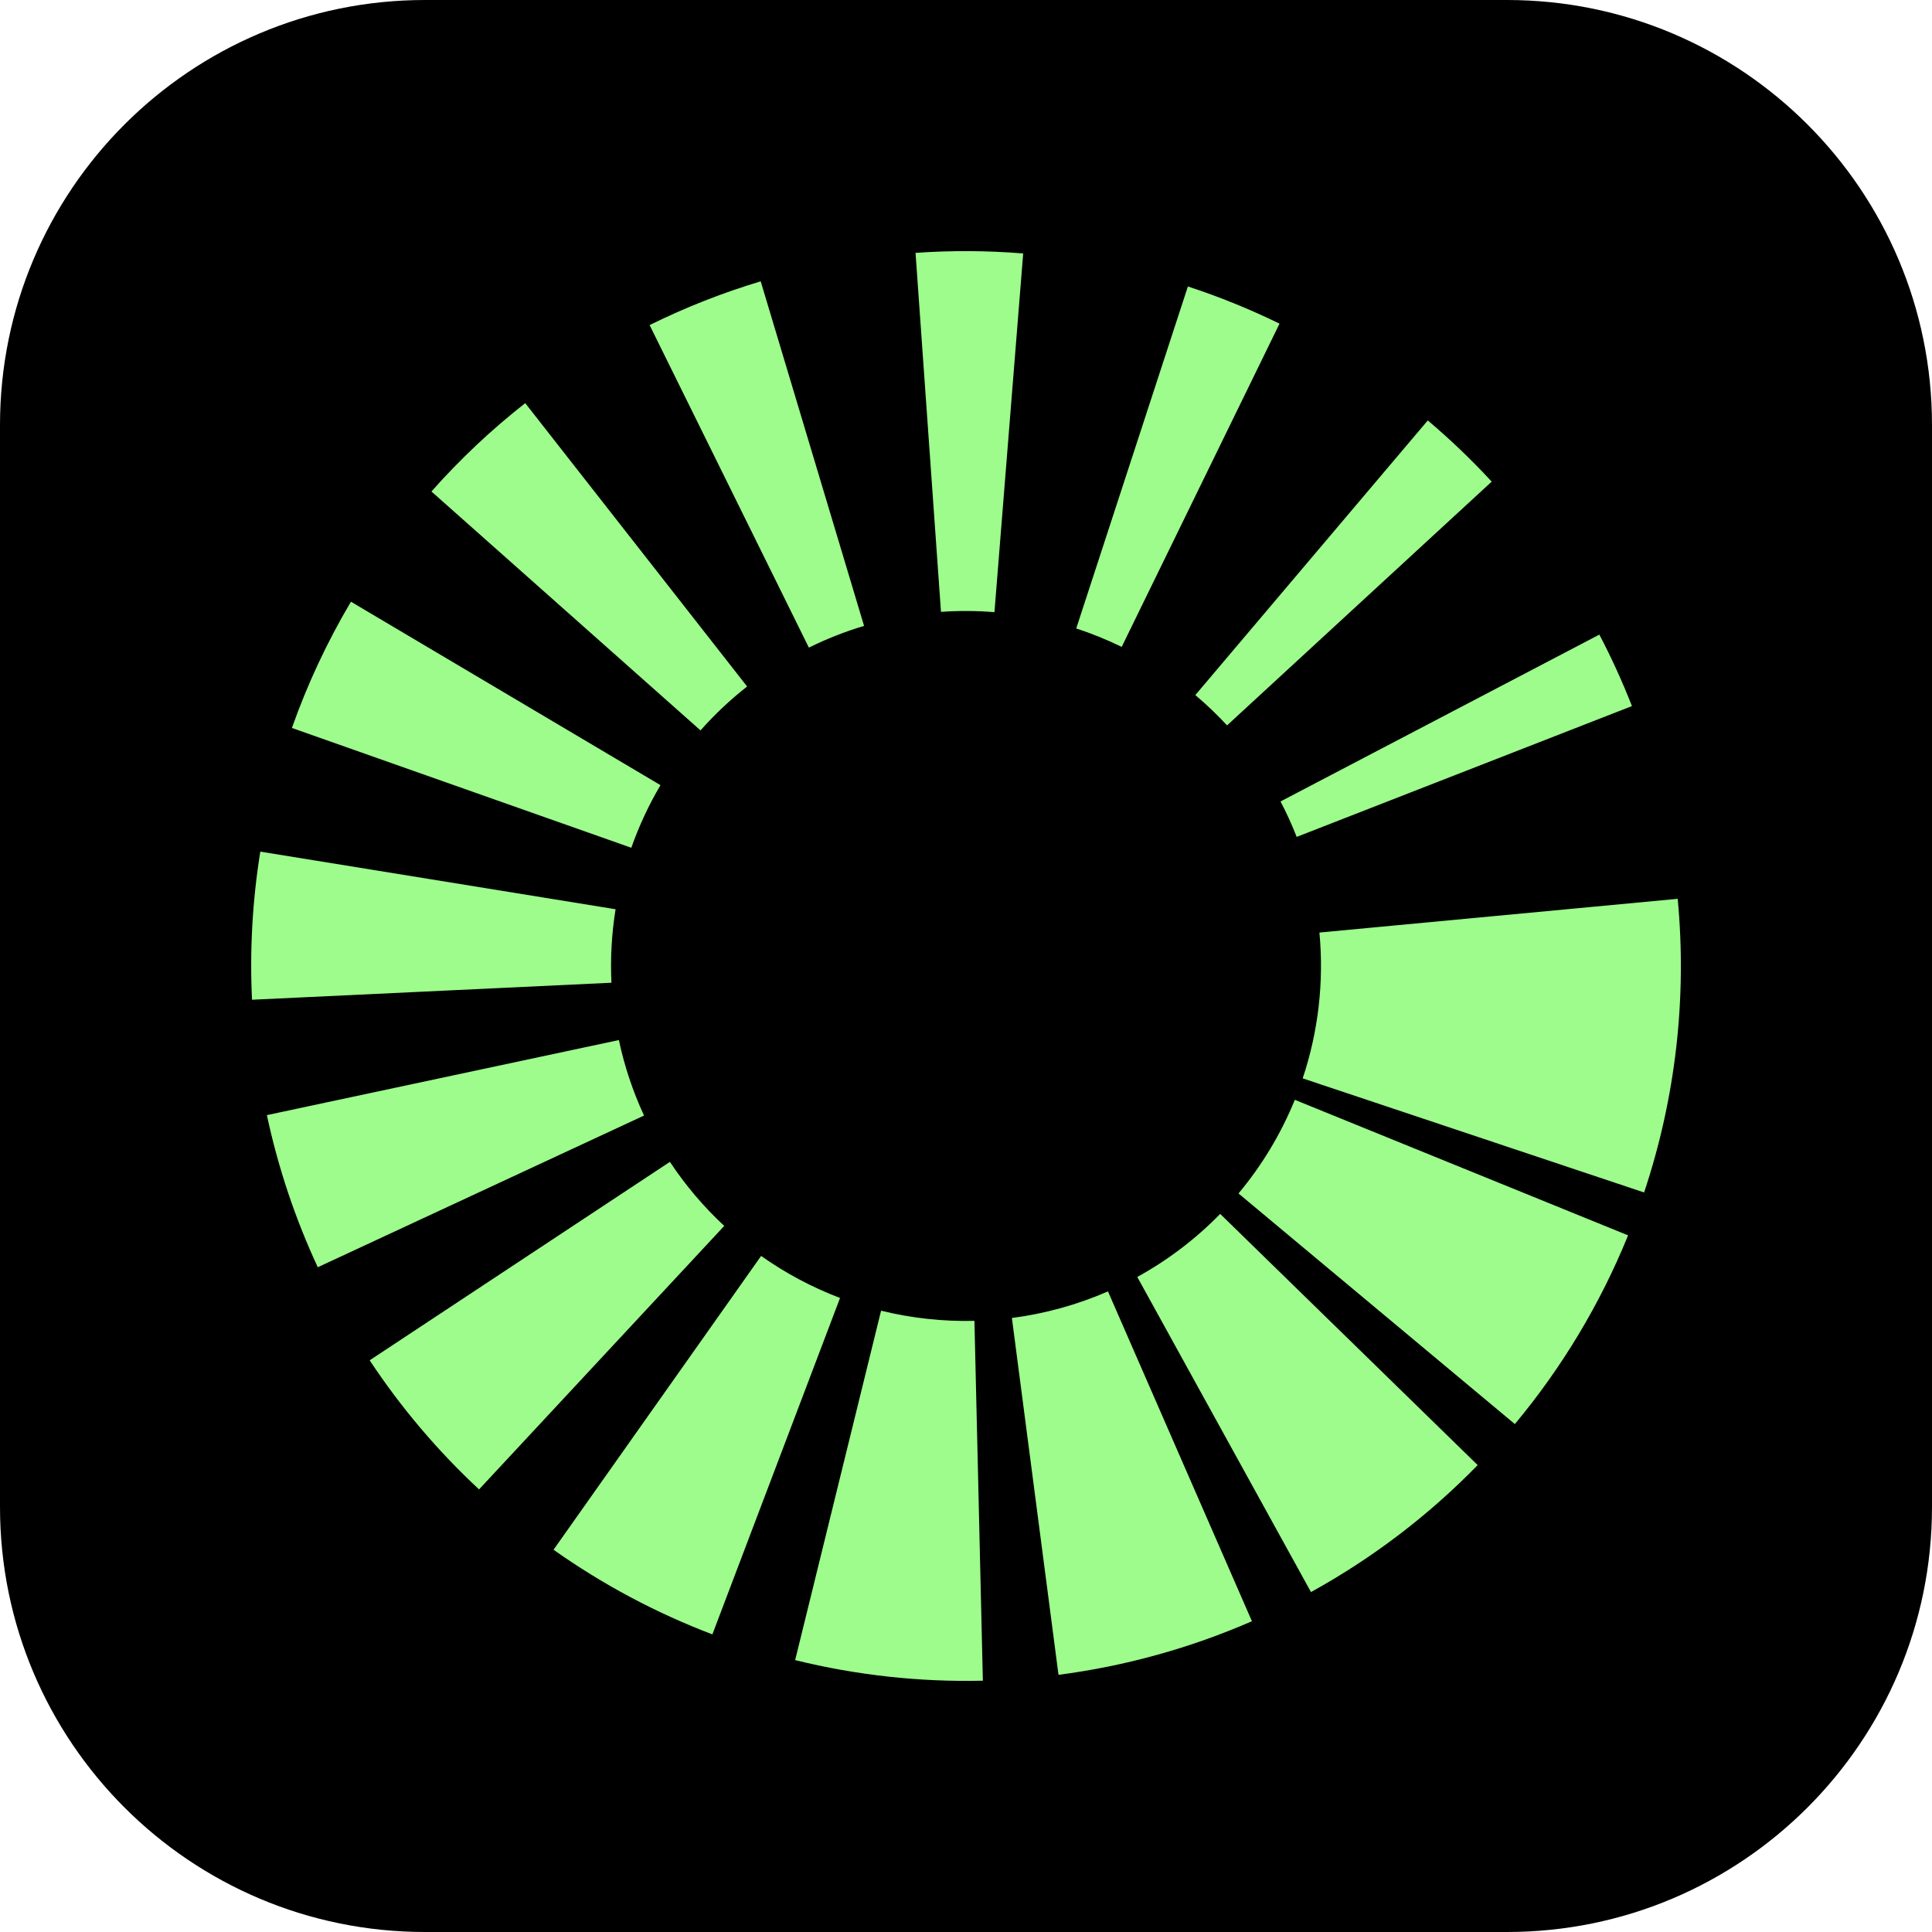
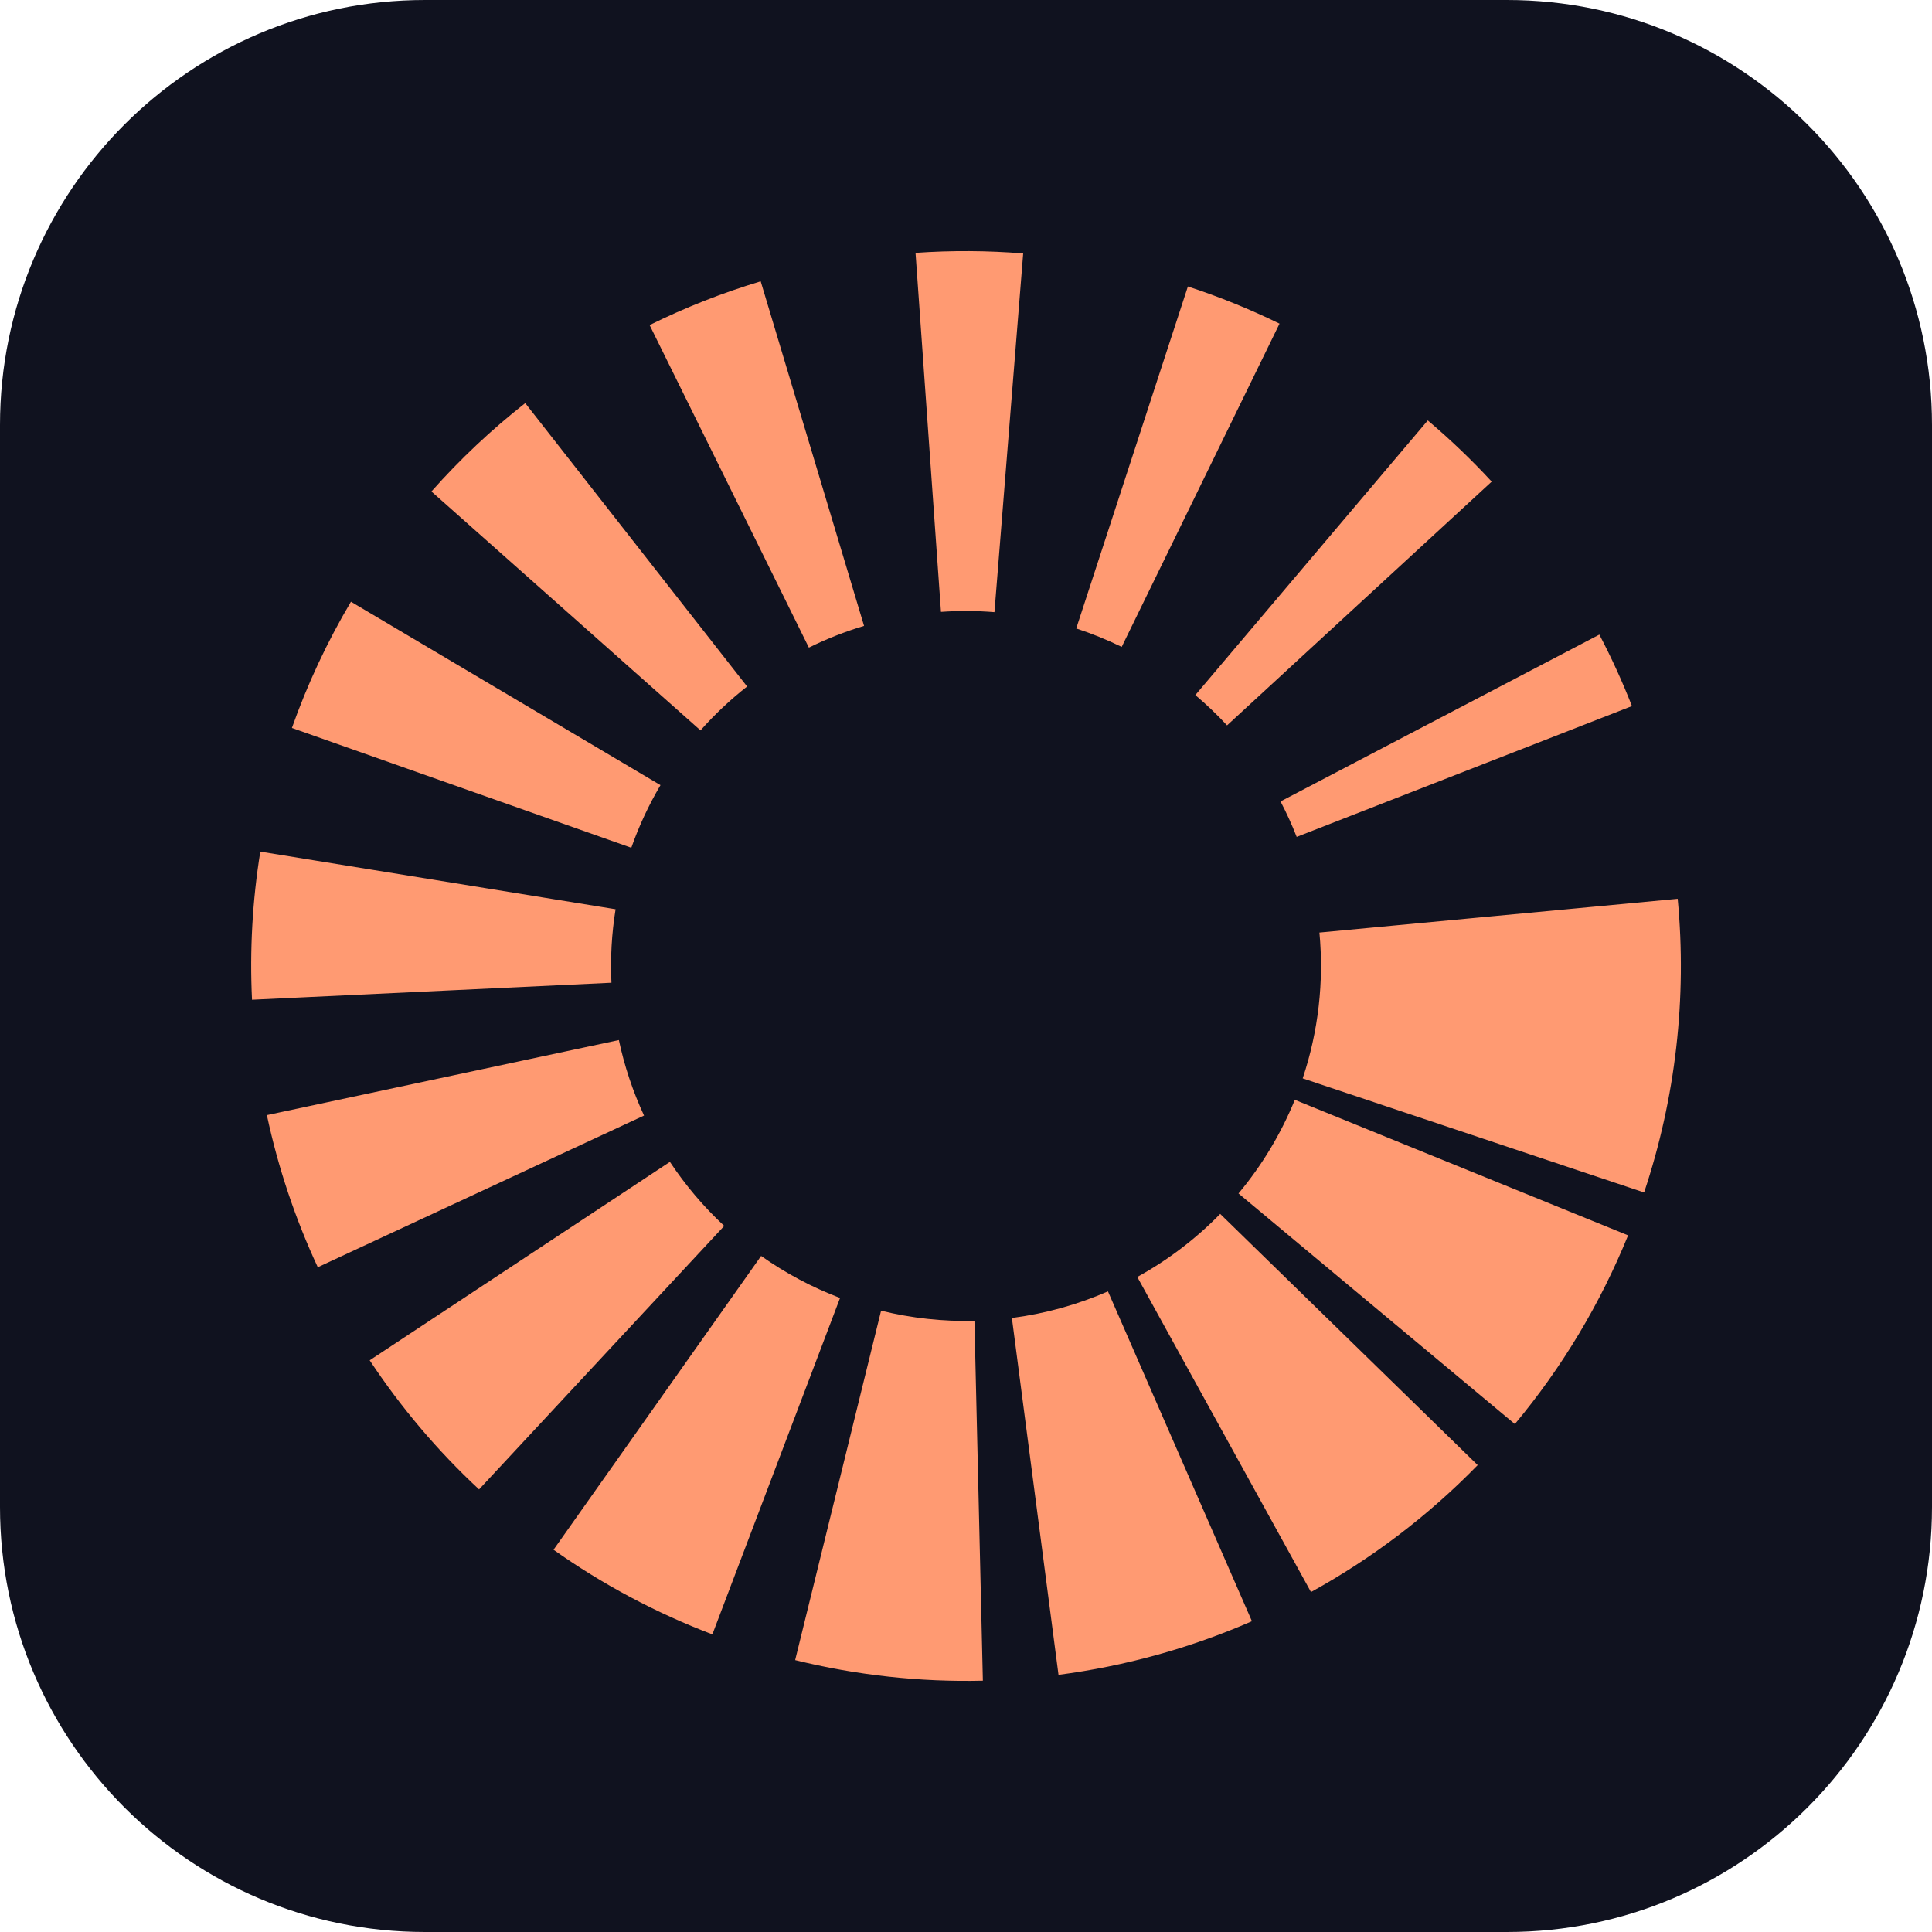
<svg xmlns="http://www.w3.org/2000/svg" viewBox="0 0 100 100">
-   <rect width="100" height="100" rx="22" fill="#000" />
-   <path transform="translate(13 13) scale(.74)" fill="#9DFC8C" d="M65.52 2.47A50 50 0 0 1 71.93 5.07L60.89 27.68A24.83 24.83 0 0 0 57.71 26.39ZM82.3 11.84A50 50 0 0 1 86.77 16.12L68.26 33.17A24.83 24.83 0 0 0 66.04 31.05ZM94.3 26.82A50 50 0 0 1 96.58 31.82L73.13 40.97A24.83 24.83 0 0 0 72 38.49ZM99.78 45.3A50 50 0 0 1 97.43 65.84L73.55 57.86A24.83 24.83 0 0 0 74.72 47.66ZM96.31 68.84A50 50 0 0 1 88.39 82.04L69.06 65.91A24.83 24.83 0 0 0 73 59.36ZM85.79 84.91A50 50 0 0 1 74.13 93.79L61.98 71.75A24.83 24.83 0 0 0 67.78 67.34ZM70 95.83A50 50 0 0 1 56.47 99.58L53.21 74.62A24.83 24.83 0 0 0 59.93 72.76ZM51.18 99.99A50 50 0 0 1 38.05 98.55L44.06 74.11A24.83 24.83 0 0 0 50.59 74.82ZM32.26 96.75A50 50 0 0 1 21.15 90.83L35.67 70.28A24.83 24.83 0 0 0 41.19 73.22ZM15.94 86.61A50 50 0 0 1 8.29 77.58L29.29 63.7A24.83 24.83 0 0 0 33.09 68.18ZM4.66 71.07A50 50 0 0 1 1.1 60.43L25.72 55.18A24.83 24.83 0 0 0 27.48 60.46ZM0.06 52.36A50 50 0 0 1 0.64 42L25.49 46.03A24.83 24.83 0 0 0 25.2 51.17ZM2.85 33.35A50 50 0 0 1 6.98 24.52L28.63 37.35A24.83 24.83 0 0 0 26.59 41.73ZM12.61 16.81A50 50 0 0 1 19.17 10.63L34.69 30.45A24.83 24.83 0 0 0 31.43 33.52ZM27.87 5.17A50 50 0 0 1 35.64 2.11L42.87 26.21A24.83 24.83 0 0 0 39.01 27.73ZM46.47 0.12A50 50 0 0 1 54 0.16L51.99 25.25A24.83 24.83 0 0 0 48.25 25.23Z" />
+   <rect width="100" height="100" rx="22" fill="#10121F" />
+   <path transform="translate(13 13) scale(.74)" fill="#FF9A72" d="M65.52 2.47A50 50 0 0 1 71.93 5.07L60.89 27.68A24.83 24.83 0 0 0 57.71 26.39ZM82.3 11.84A50 50 0 0 1 86.77 16.12L68.26 33.17A24.83 24.83 0 0 0 66.04 31.05ZM94.3 26.82A50 50 0 0 1 96.58 31.82L73.13 40.97A24.83 24.83 0 0 0 72 38.49ZM99.78 45.3A50 50 0 0 1 97.43 65.84L73.55 57.86A24.83 24.83 0 0 0 74.72 47.66ZM96.31 68.84A50 50 0 0 1 88.39 82.04L69.06 65.91A24.83 24.83 0 0 0 73 59.36ZM85.79 84.91A50 50 0 0 1 74.13 93.79L61.98 71.75A24.83 24.83 0 0 0 67.78 67.34ZM70 95.83A50 50 0 0 1 56.47 99.58L53.21 74.62A24.83 24.83 0 0 0 59.93 72.76ZM51.18 99.99A50 50 0 0 1 38.05 98.55L44.06 74.11A24.83 24.83 0 0 0 50.59 74.82ZM32.26 96.75A50 50 0 0 1 21.15 90.83L35.67 70.28A24.83 24.83 0 0 0 41.19 73.22ZM15.94 86.61A50 50 0 0 1 8.29 77.58L29.29 63.7A24.83 24.83 0 0 0 33.09 68.18ZM4.66 71.07A50 50 0 0 1 1.1 60.43L25.72 55.18A24.83 24.83 0 0 0 27.48 60.46ZM0.06 52.36A50 50 0 0 1 0.64 42L25.49 46.03A24.83 24.83 0 0 0 25.2 51.17ZM2.85 33.35A50 50 0 0 1 6.98 24.52L28.63 37.35A24.83 24.83 0 0 0 26.59 41.73ZM12.61 16.81A50 50 0 0 1 19.17 10.63L34.69 30.45A24.83 24.83 0 0 0 31.43 33.52ZM27.87 5.17A50 50 0 0 1 35.64 2.11L42.87 26.21A24.83 24.83 0 0 0 39.01 27.73ZM46.47 0.12A50 50 0 0 1 54 0.16L51.99 25.25A24.83 24.83 0 0 0 48.25 25.23Z" />
</svg>
